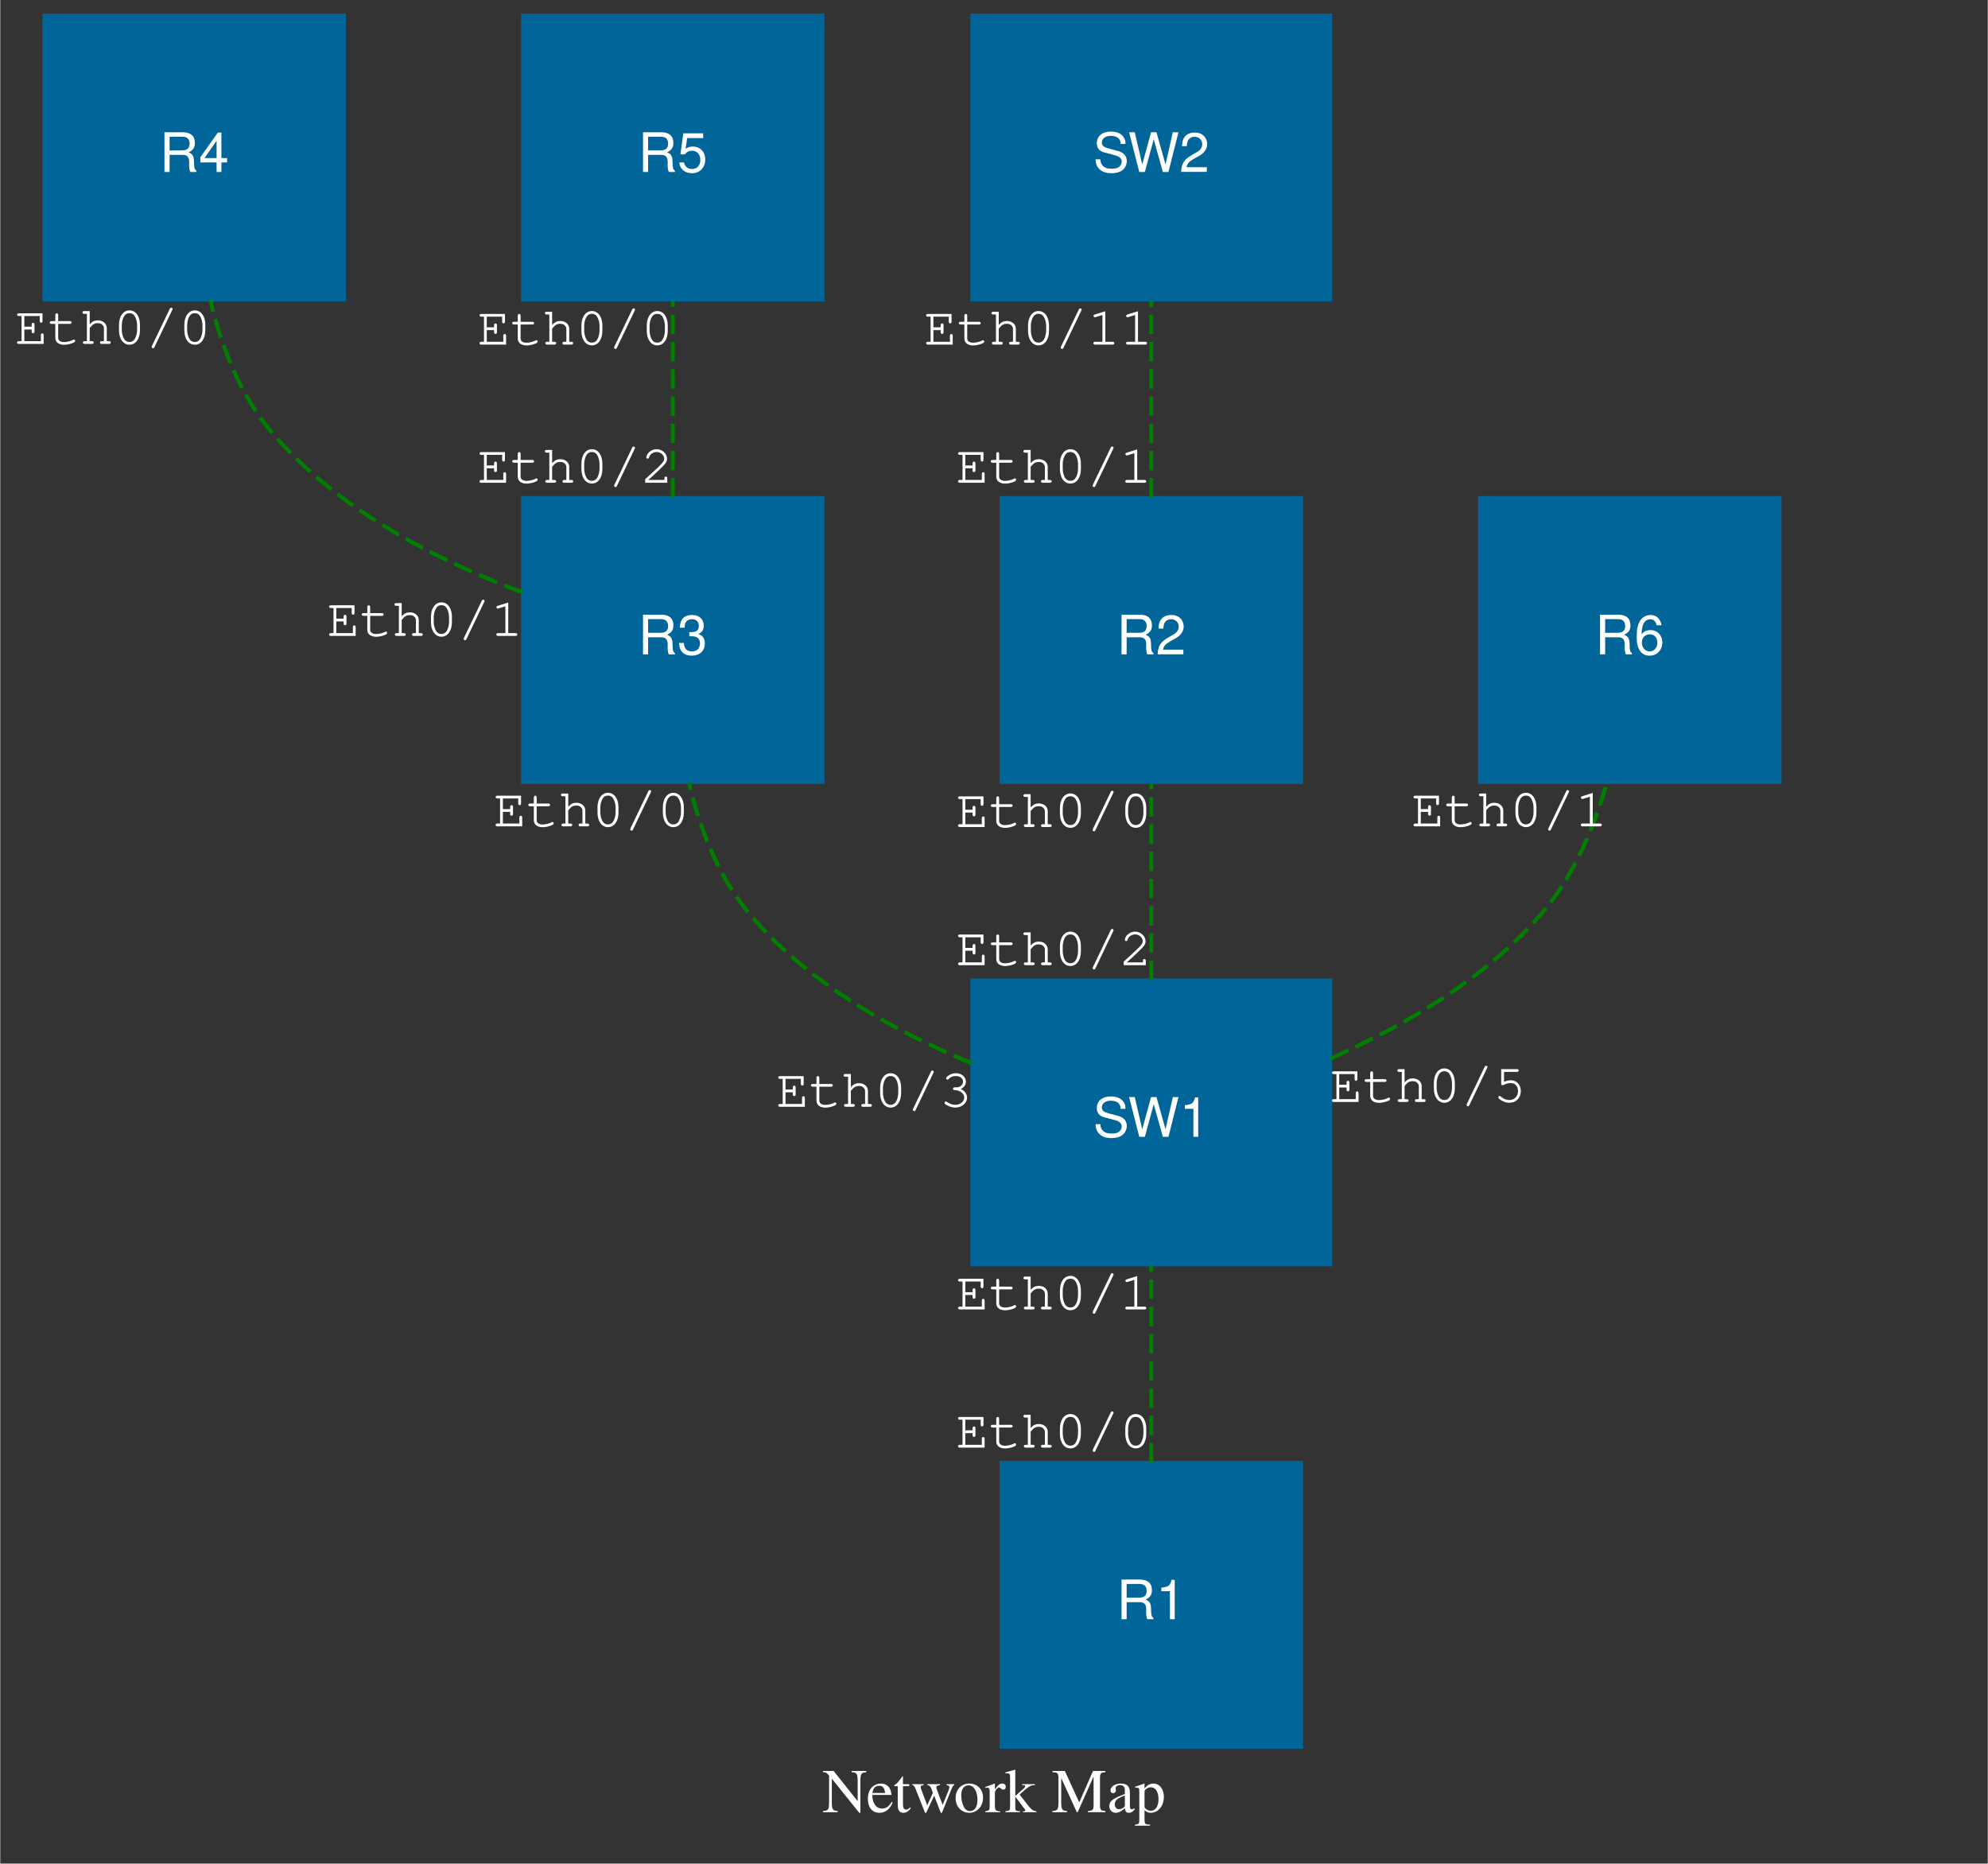
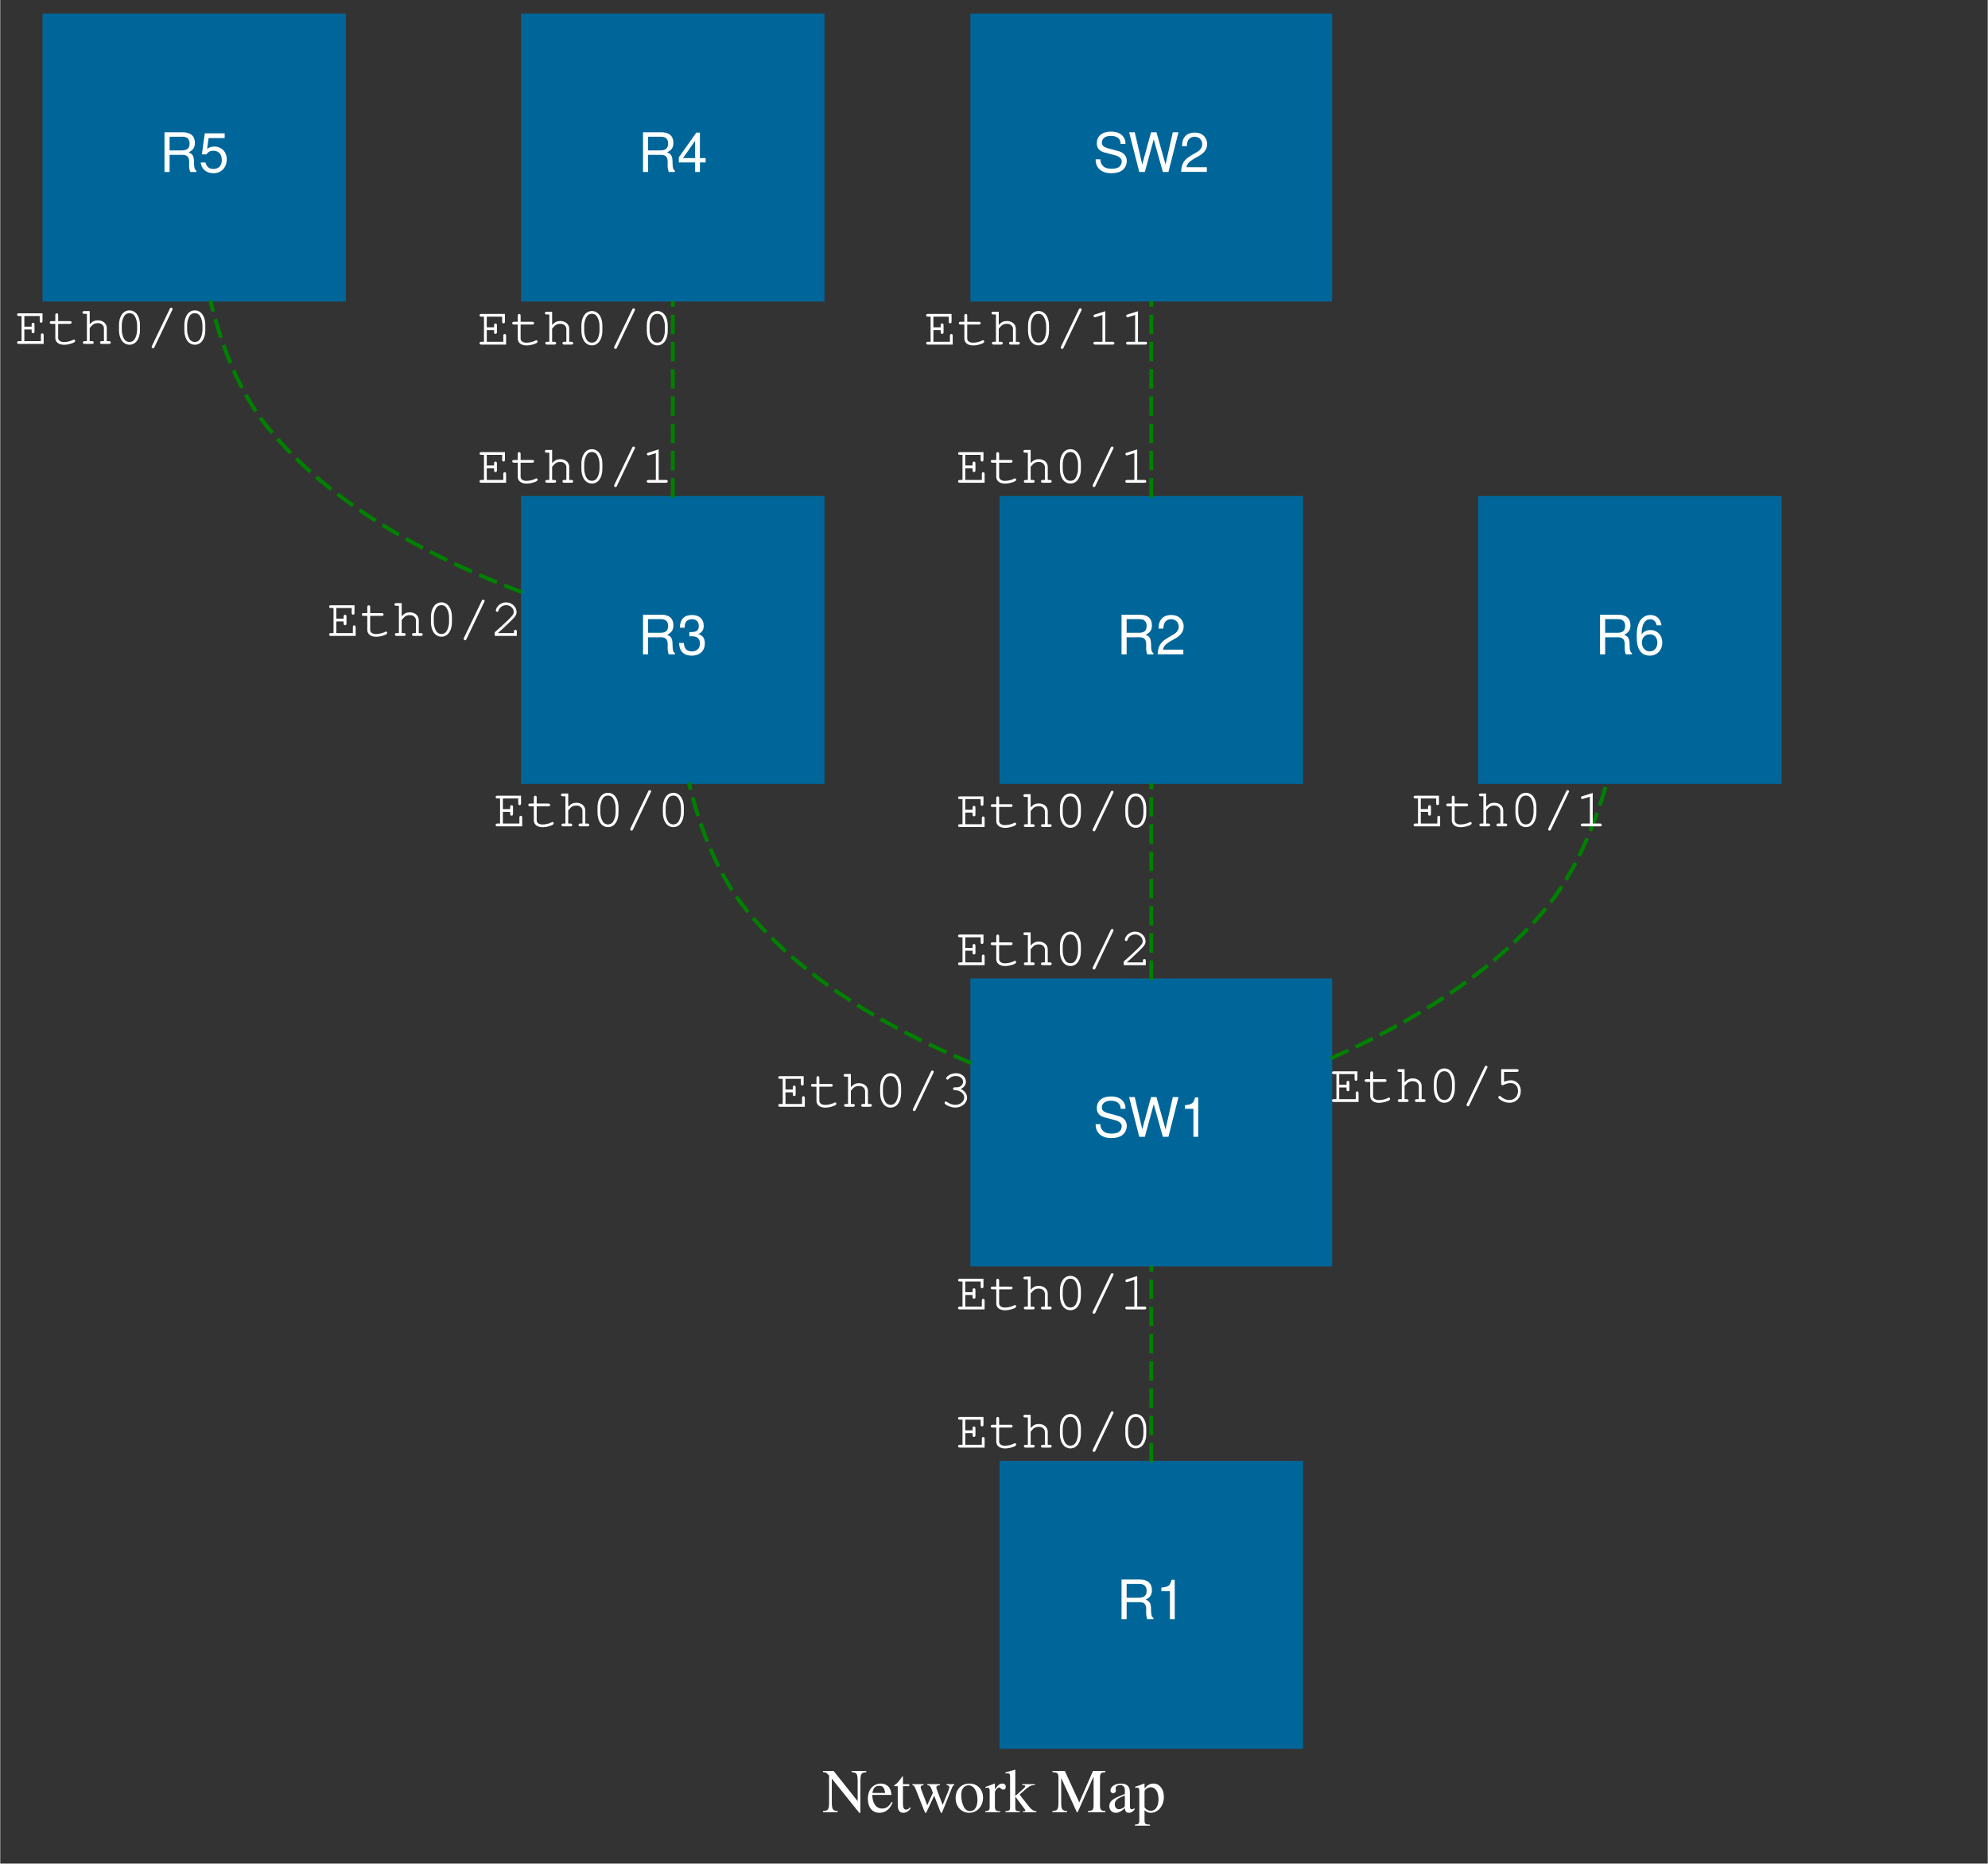
<svg xmlns="http://www.w3.org/2000/svg" width="511pt" height="479pt" viewBox="0.00 0.00 510.86 479.00">
  <g id="graph0" class="graph" transform="scale(1 1) rotate(0) translate(4 475)">
    <polygon fill="#333333" stroke="none" points="-4,4 -4,-475 506.861,-475 506.861,4 -4,4" />
    <text text-anchor="middle" x="251.431" y="-9.2" font-family="Times,serif" font-size="16.00" fill="white">Network Map</text>
    <g id="node1" class="node">
-       <polygon fill="#006699" stroke="#006699" points="84.361,-471 7.361,-471 7.361,-398 84.361,-398 84.361,-471" />
-       <text text-anchor="middle" x="45.861" y="-430.8" font-family="Helvetica,sans-Serif" font-size="14.00" fill="white">R4</text>
+       <polygon fill="#006699" stroke="#006699" points="207.361,-347 130.361,-347 130.361,-274 207.361,-274 207.361,-347" />
+       <text text-anchor="middle" x="168.861" y="-306.8" font-family="Helvetica,sans-Serif" font-size="14.00" fill="white">R3</text>
    </g>
    <g id="node2" class="node">
-       <polygon fill="#006699" stroke="#006699" points="330.361,-99 253.361,-99 253.361,-26 330.361,-26 330.361,-99" />
-       <text text-anchor="middle" x="291.861" y="-58.8" font-family="Helvetica,sans-Serif" font-size="14.00" fill="white">R1</text>
+       <polygon fill="#006699" stroke="#006699" points="84.361,-471 7.361,-471 7.361,-398 84.361,-398 84.361,-471" />
+       <text text-anchor="middle" x="45.861" y="-430.8" font-family="Helvetica,sans-Serif" font-size="14.00" fill="white">R5</text>
+     </g>
+     <g id="edge6" class="edge">
+       <path fill="none" stroke="green" stroke-dasharray="5,2" d="M130.188,-322.745C108.081,-331.051 81.523,-344.527 64.861,-365 57.305,-374.285 52.747,-386.368 50,-397.796" />
+       <text text-anchor="middle" x="114.861" y="-368.8" font-family="Courier,monospace" font-size="14.00" fill="white">            </text>
+       <text text-anchor="middle" x="25" y="-386.596" font-family="Courier,monospace" font-size="14.00" fill="white">Eth0/0</text>
+       <text text-anchor="middle" x="105.188" y="-311.545" font-family="Courier,monospace" font-size="14.00" fill="white">Eth0/2</text>
+     </g>
+     <g id="node7" class="node">
+       <polygon fill="#006699" stroke="#006699" points="207.361,-471 130.361,-471 130.361,-398 207.361,-398 207.361,-471" />
+       <text text-anchor="middle" x="168.861" y="-430.8" font-family="Helvetica,sans-Serif" font-size="14.00" fill="white">R4</text>
+     </g>
+     <g id="edge5" class="edge">
+       <path fill="none" stroke="green" stroke-dasharray="5,2" d="M168.861,-347.115C168.861,-363.01 168.861,-381.704 168.861,-397.629" />
+       <text text-anchor="middle" x="218.861" y="-368.8" font-family="Courier,monospace" font-size="14.00" fill="white">            </text>
+       <text text-anchor="middle" x="143.861" y="-386.429" font-family="Courier,monospace" font-size="14.00" fill="white">Eth0/0</text>
+       <text text-anchor="middle" x="143.861" y="-350.915" font-family="Courier,monospace" font-size="14.00" fill="white">Eth0/1</text>
    </g>
    <g id="node3" class="node">
+       <polygon fill="#006699" stroke="#006699" points="337.861,-471 245.861,-471 245.861,-398 337.861,-398 337.861,-471" />
+       <text text-anchor="middle" x="291.861" y="-430.8" font-family="Helvetica,sans-Serif" font-size="14.00" fill="white">SW2</text>
+     </g>
+     <g id="node4" class="node">
+       <polygon fill="#006699" stroke="#006699" points="330.361,-347 253.361,-347 253.361,-274 330.361,-274 330.361,-347" />
+       <text text-anchor="middle" x="291.861" y="-306.8" font-family="Helvetica,sans-Serif" font-size="14.00" fill="white">R2</text>
+     </g>
+     <g id="edge7" class="edge">
+       <path fill="none" stroke="green" stroke-dasharray="5,2" d="M291.861,-347.115C291.861,-363.01 291.861,-381.704 291.861,-397.629" />
+       <text text-anchor="middle" x="341.861" y="-368.8" font-family="Courier,monospace" font-size="14.00" fill="white">            </text>
+       <text text-anchor="middle" x="262.861" y="-386.429" font-family="Courier,monospace" font-size="14.00" fill="white">Eth0/11</text>
+       <text text-anchor="middle" x="266.861" y="-350.915" font-family="Courier,monospace" font-size="14.00" fill="white">Eth0/1</text>
+     </g>
+     <g id="node5" class="node">
      <polygon fill="#006699" stroke="#006699" points="337.861,-223 245.861,-223 245.861,-150 337.861,-150 337.861,-223" />
      <text text-anchor="middle" x="291.861" y="-182.8" font-family="Helvetica,sans-Serif" font-size="14.00" fill="white">SW1</text>
-     </g>
-     <g id="edge1" class="edge">
-       <path fill="none" stroke="green" stroke-dasharray="5,2" d="M291.861,-99.115C291.861,-115.01 291.861,-133.704 291.861,-149.629" />
-       <text text-anchor="middle" x="341.861" y="-120.8" font-family="Courier,monospace" font-size="14.00" fill="white">            </text>
-       <text text-anchor="middle" x="266.861" y="-138.429" font-family="Courier,monospace" font-size="14.00" fill="white">Eth0/1</text>
-       <text text-anchor="middle" x="266.861" y="-102.915" font-family="Courier,monospace" font-size="14.00" fill="white">Eth0/0</text>
-     </g>
-     <g id="node5" class="node">
-       <polygon fill="#006699" stroke="#006699" points="207.361,-347 130.361,-347 130.361,-274 207.361,-274 207.361,-347" />
-       <text text-anchor="middle" x="168.861" y="-306.8" font-family="Helvetica,sans-Serif" font-size="14.00" fill="white">R3</text>
    </g>
    <g id="edge3" class="edge">
      <path fill="none" stroke="green" stroke-dasharray="5,2" d="M245.645,-201.72C225.28,-210.144 202.664,-222.811 187.861,-241 180.305,-250.285 175.747,-262.368 173,-273.796" />
      <text text-anchor="middle" x="237.861" y="-244.8" font-family="Courier,monospace" font-size="14.00" fill="white">            </text>
      <text text-anchor="middle" x="148" y="-262.596" font-family="Courier,monospace" font-size="14.00" fill="white">Eth0/0</text>
      <text text-anchor="middle" x="220.645" y="-190.52" font-family="Courier,monospace" font-size="14.00" fill="white">Eth0/3</text>
-     </g>
-     <g id="node7" class="node">
-       <polygon fill="#006699" stroke="#006699" points="330.361,-347 253.361,-347 253.361,-274 330.361,-274 330.361,-347" />
-       <text text-anchor="middle" x="291.861" y="-306.8" font-family="Helvetica,sans-Serif" font-size="14.00" fill="white">R2</text>
    </g>
    <g id="edge2" class="edge">
      <path fill="none" stroke="green" stroke-dasharray="5,2" d="M291.861,-223.115C291.861,-239.01 291.861,-257.704 291.861,-273.629" />
      <text text-anchor="middle" x="341.861" y="-244.8" font-family="Courier,monospace" font-size="14.00" fill="white">            </text>
      <text text-anchor="middle" x="266.861" y="-262.429" font-family="Courier,monospace" font-size="14.00" fill="white">Eth0/0</text>
      <text text-anchor="middle" x="266.861" y="-226.915" font-family="Courier,monospace" font-size="14.00" fill="white">Eth0/2</text>
    </g>
    <g id="node8" class="node">
      <polygon fill="#006699" stroke="#006699" points="453.361,-347 376.361,-347 376.361,-274 453.361,-274 453.361,-347" />
      <text text-anchor="middle" x="414.861" y="-306.8" font-family="Helvetica,sans-Serif" font-size="14.00" fill="white">R6</text>
    </g>
    <g id="edge4" class="edge">
      <path fill="none" stroke="green" stroke-dasharray="5,2" d="M337.978,-202.953C357.287,-211.482 378.528,-223.886 392.861,-241 400.641,-250.288 405.683,-262.373 408.946,-273.8" />
      <text text-anchor="middle" x="452.861" y="-244.8" font-family="Courier,monospace" font-size="14.00" fill="white">            </text>
      <text text-anchor="middle" x="383.946" y="-262.6" font-family="Courier,monospace" font-size="14.00" fill="white">Eth0/1</text>
      <text text-anchor="middle" x="362.978" y="-191.753" font-family="Courier,monospace" font-size="14.00" fill="white">Eth0/5</text>
    </g>
-     <g id="node4" class="node">
-       <polygon fill="#006699" stroke="#006699" points="337.861,-471 245.861,-471 245.861,-398 337.861,-398 337.861,-471" />
-       <text text-anchor="middle" x="291.861" y="-430.8" font-family="Helvetica,sans-Serif" font-size="14.00" fill="white">SW2</text>
+     <g id="node6" class="node">
+       <polygon fill="#006699" stroke="#006699" points="330.361,-99 253.361,-99 253.361,-26 330.361,-26 330.361,-99" />
+       <text text-anchor="middle" x="291.861" y="-58.8" font-family="Helvetica,sans-Serif" font-size="14.00" fill="white">R1</text>
    </g>
-     <g id="edge5" class="edge">
-       <path fill="none" stroke="green" stroke-dasharray="5,2" d="M130.188,-322.745C108.081,-331.051 81.523,-344.527 64.861,-365 57.305,-374.285 52.747,-386.368 50,-397.796" />
-       <text text-anchor="middle" x="114.861" y="-368.8" font-family="Courier,monospace" font-size="14.00" fill="white">            </text>
-       <text text-anchor="middle" x="25" y="-386.596" font-family="Courier,monospace" font-size="14.00" fill="white">Eth0/0</text>
-       <text text-anchor="middle" x="105.188" y="-311.545" font-family="Courier,monospace" font-size="14.00" fill="white">Eth0/1</text>
-     </g>
-     <g id="node6" class="node">
-       <polygon fill="#006699" stroke="#006699" points="207.361,-471 130.361,-471 130.361,-398 207.361,-398 207.361,-471" />
-       <text text-anchor="middle" x="168.861" y="-430.8" font-family="Helvetica,sans-Serif" font-size="14.00" fill="white">R5</text>
-     </g>
-     <g id="edge6" class="edge">
-       <path fill="none" stroke="green" stroke-dasharray="5,2" d="M168.861,-347.115C168.861,-363.01 168.861,-381.704 168.861,-397.629" />
-       <text text-anchor="middle" x="218.861" y="-368.8" font-family="Courier,monospace" font-size="14.00" fill="white">            </text>
-       <text text-anchor="middle" x="143.861" y="-386.429" font-family="Courier,monospace" font-size="14.00" fill="white">Eth0/0</text>
-       <text text-anchor="middle" x="143.861" y="-350.915" font-family="Courier,monospace" font-size="14.00" fill="white">Eth0/2</text>
-     </g>
-     <g id="edge7" class="edge">
-       <path fill="none" stroke="green" stroke-dasharray="5,2" d="M291.861,-347.115C291.861,-363.01 291.861,-381.704 291.861,-397.629" />
-       <text text-anchor="middle" x="341.861" y="-368.8" font-family="Courier,monospace" font-size="14.00" fill="white">            </text>
-       <text text-anchor="middle" x="262.861" y="-386.429" font-family="Courier,monospace" font-size="14.00" fill="white">Eth0/11</text>
-       <text text-anchor="middle" x="266.861" y="-350.915" font-family="Courier,monospace" font-size="14.00" fill="white">Eth0/1</text>
+     <g id="edge1" class="edge">
+       <path fill="none" stroke="green" stroke-dasharray="5,2" d="M291.861,-99.115C291.861,-115.01 291.861,-133.704 291.861,-149.629" />
+       <text text-anchor="middle" x="341.861" y="-120.8" font-family="Courier,monospace" font-size="14.00" fill="white">            </text>
+       <text text-anchor="middle" x="266.861" y="-138.429" font-family="Courier,monospace" font-size="14.00" fill="white">Eth0/1</text>
+       <text text-anchor="middle" x="266.861" y="-102.915" font-family="Courier,monospace" font-size="14.00" fill="white">Eth0/0</text>
    </g>
  </g>
</svg>
